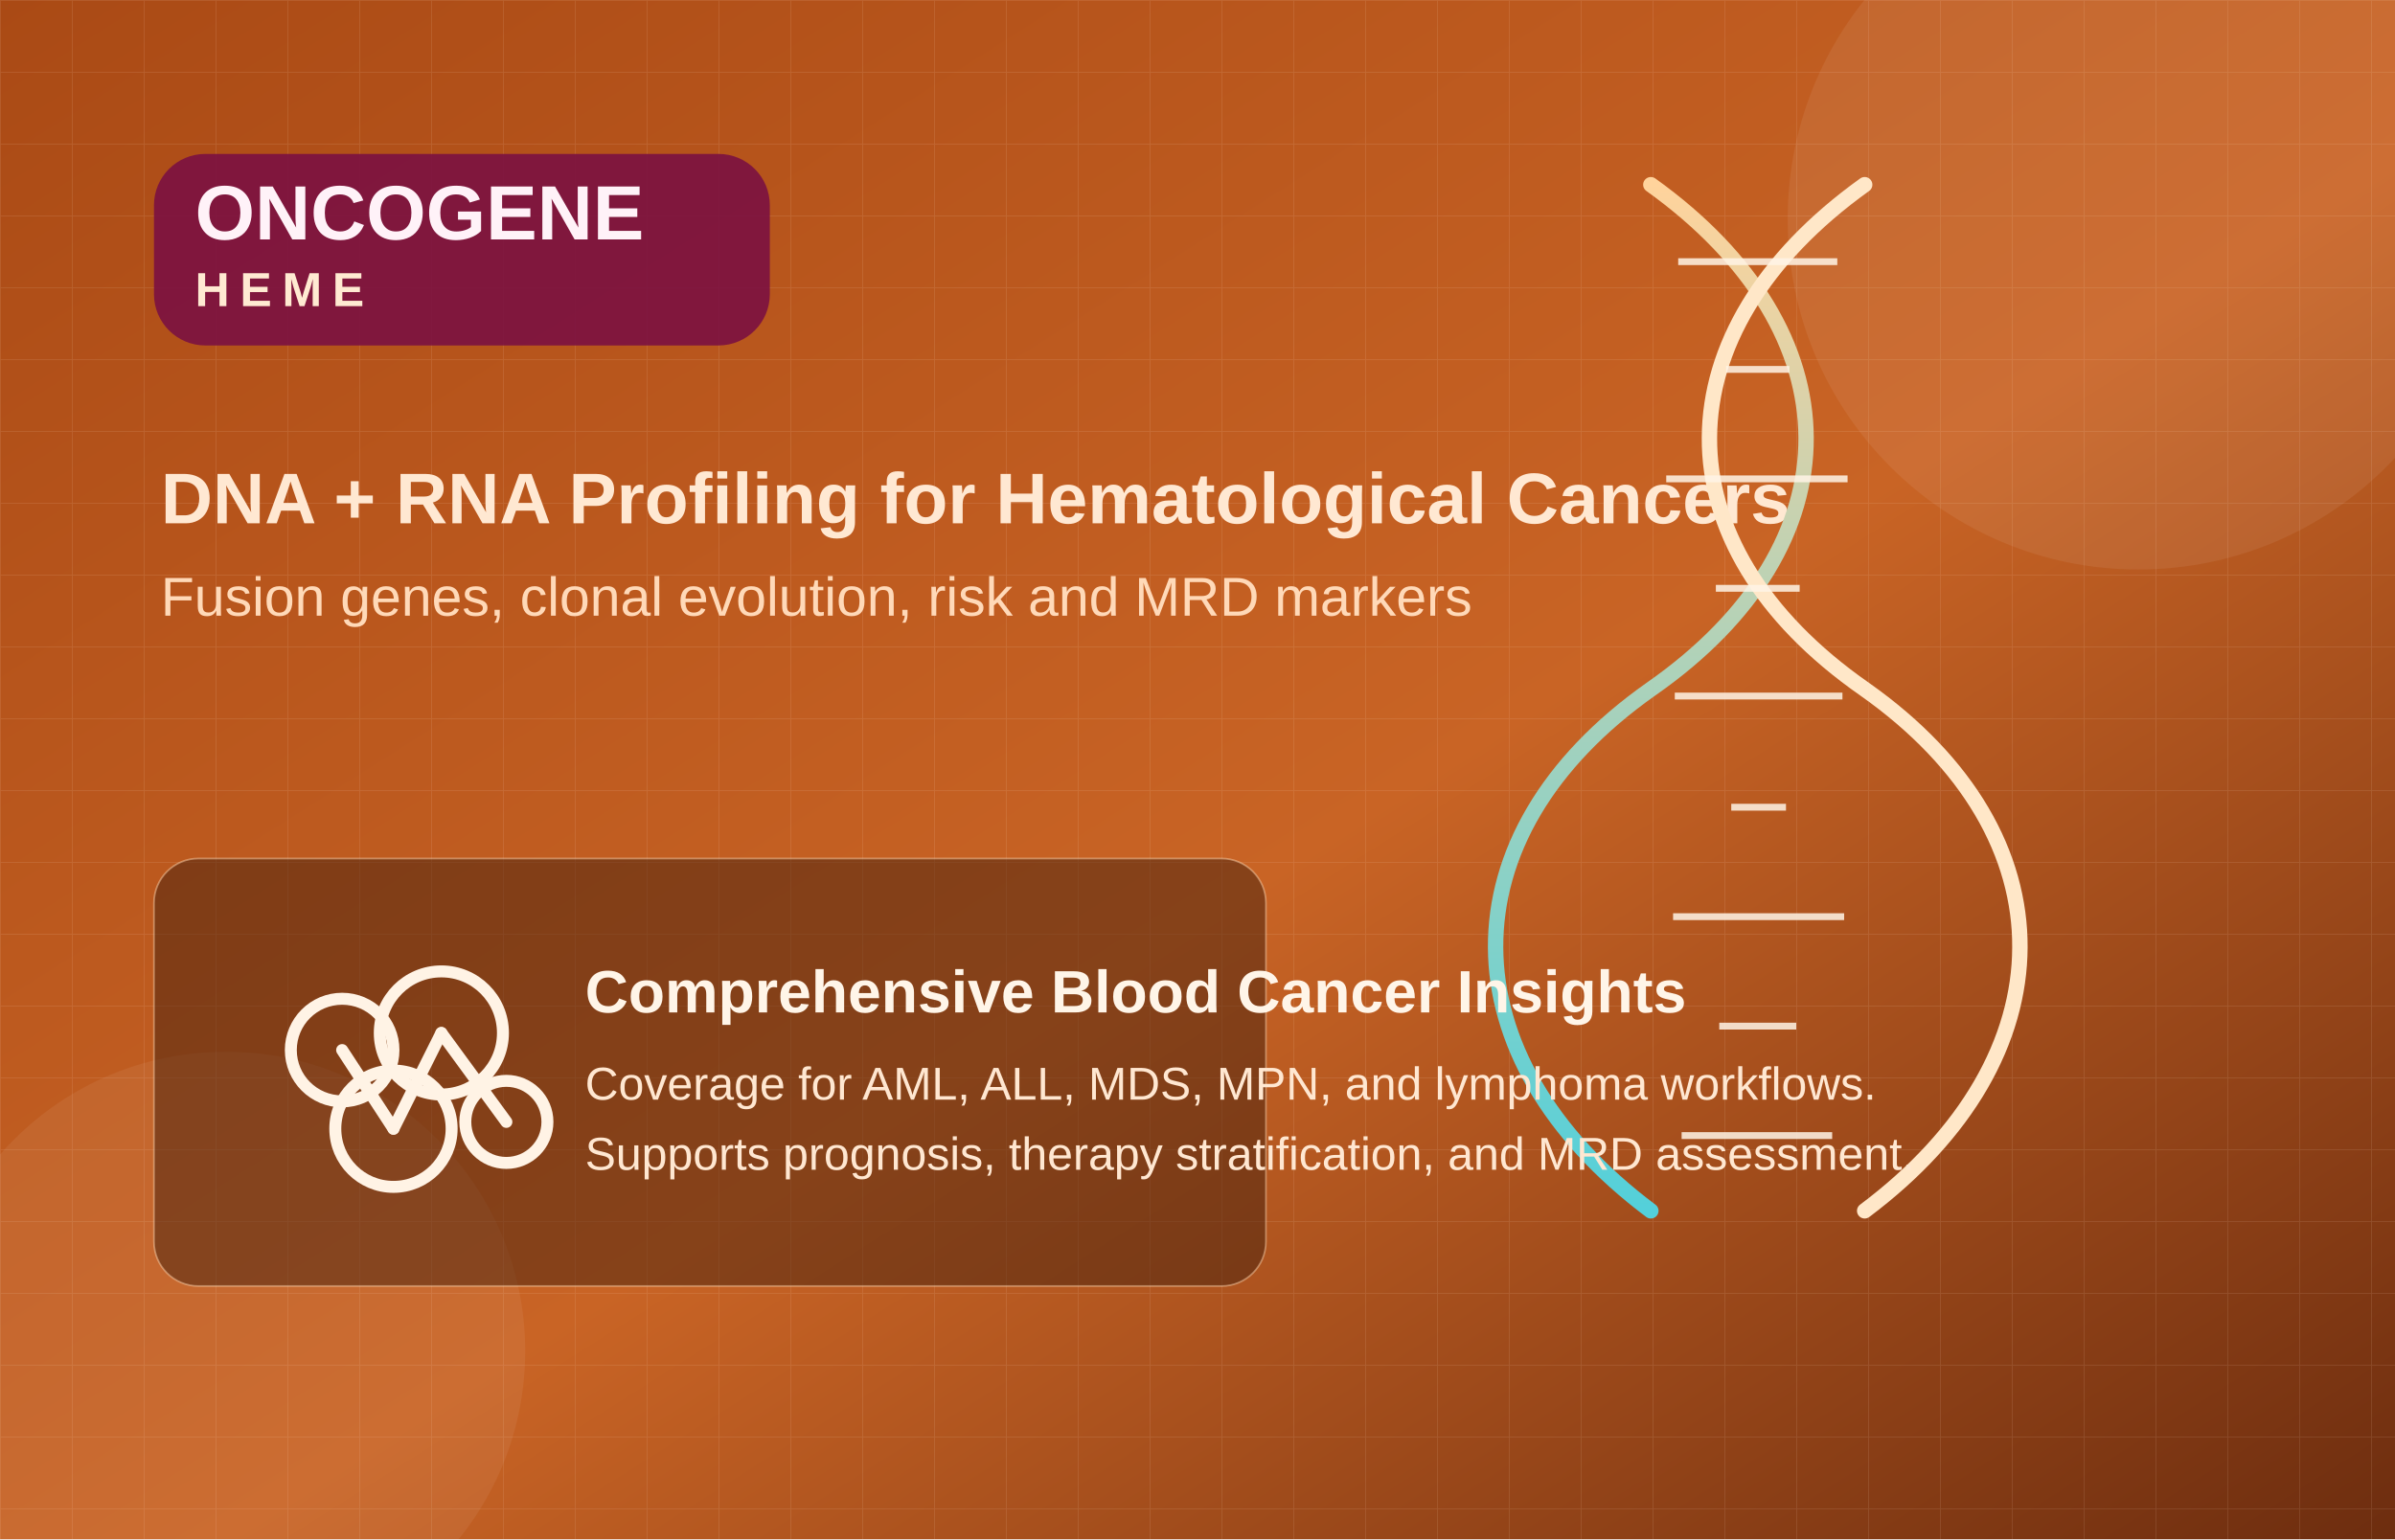
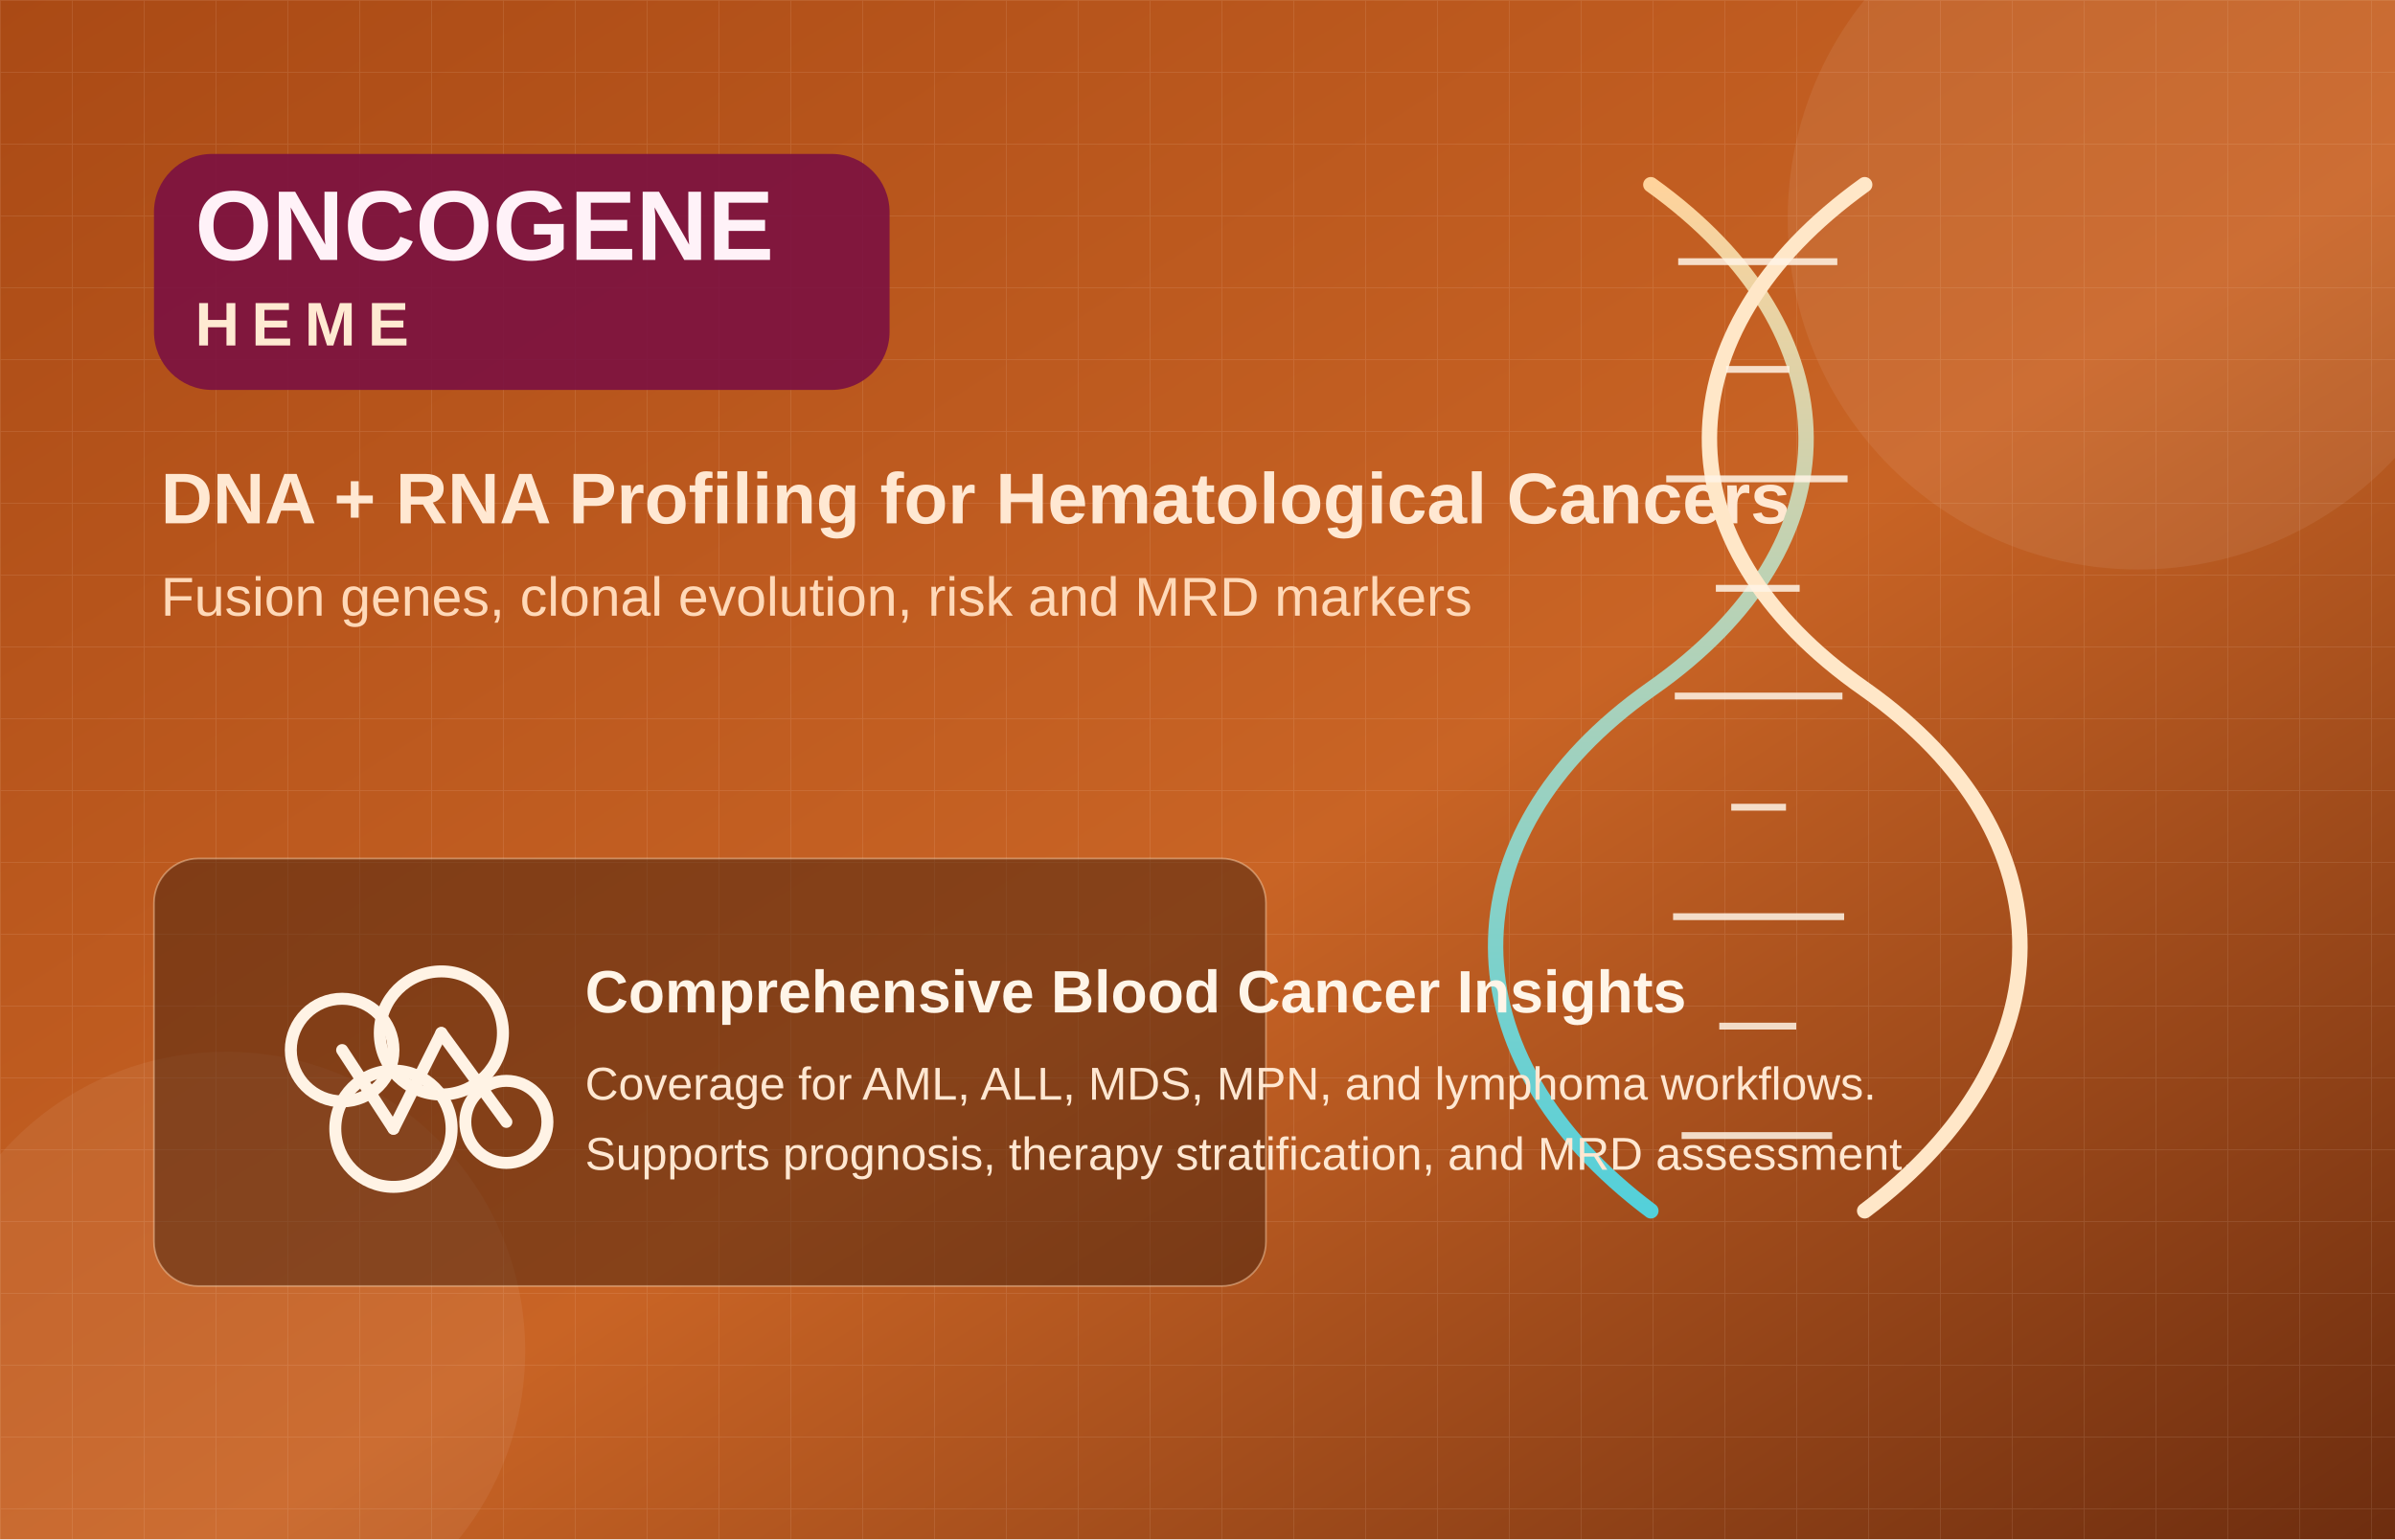
<svg xmlns="http://www.w3.org/2000/svg" viewBox="0 0 1400 900" role="img" aria-labelledby="title desc">
  <defs>
    <linearGradient id="bg" x1="0%" y1="0%" x2="100%" y2="100%">
      <stop offset="0%" stop-color="#aa4a15" />
      <stop offset="55%" stop-color="#c96425" />
      <stop offset="100%" stop-color="#6d2d0f" />
    </linearGradient>
    <pattern id="grid" width="42" height="42" patternUnits="userSpaceOnUse">
      <path d="M 42 0 L 0 0 0 42" fill="none" stroke="#ffe3cd" stroke-opacity="0.12" stroke-width="1" />
    </pattern>
    <linearGradient id="dnaA" x1="0%" y1="0%" x2="0%" y2="100%">
      <stop offset="0%" stop-color="#ffd39c" />
      <stop offset="100%" stop-color="#53d0da" />
    </linearGradient>
  </defs>
  <rect width="1400" height="900" fill="url(#bg)" />
  <rect width="1400" height="900" fill="url(#grid)" />
  <circle cx="132" cy="790" r="175" fill="#ffffff" fill-opacity="0.06" />
  <circle cx="1250" cy="128" r="205" fill="#ffffff" fill-opacity="0.07" />
  <g transform="translate(90 90)">
-     <rect x="0" y="0" width="360" height="112" rx="30" fill="#7a0f42" fill-opacity="0.88" />
-     <text x="24" y="50" fill="#fff2f8" font-size="45" font-family="'Space Grotesk', Arial, sans-serif" font-weight="700">ONCOGENE</text>
-     <text x="24" y="89" fill="#ffead2" font-size="28" letter-spacing="6" font-family="'IBM Plex Sans', Arial, sans-serif" font-weight="700">HEME</text>
+     <rect x="0" y="0" width="430" height="138" rx="34" fill="#7a0f42" fill-opacity="0.88" />
+     <text x="24" y="62" fill="#fff2f8" font-size="58" font-family="'Space Grotesk', Arial, sans-serif" font-weight="700">ONCOGENE</text>
+     <text x="24" y="112" fill="#ffead2" font-size="36" letter-spacing="7" font-family="'IBM Plex Sans', Arial, sans-serif" font-weight="700">HEME</text>
  </g>
  <text x="94" y="306" fill="#ffe8d2" font-size="42" font-family="'IBM Plex Sans', Arial, sans-serif" font-weight="600">DNA + RNA Profiling for Hematological Cancers</text>
  <text x="94" y="360" fill="#ffd9b8" font-size="32" font-family="'IBM Plex Sans', Arial, sans-serif">Fusion genes, clonal evolution, risk and MRD markers</text>
  <g transform="translate(805 98)">
    <path d="M160 10 C280 96 282 220 160 305 C38 391 40 520 160 610" fill="none" stroke="url(#dnaA)" stroke-width="9" stroke-linecap="round" />
    <path d="M285 10 C165 96 163 220 285 305 C407 391 405 520 285 610" fill="none" stroke="#ffe7c8" stroke-width="9" stroke-linecap="round" />
    <g stroke="#fff4e6" stroke-opacity="0.85" stroke-width="4">
      <line x1="176" y1="55" x2="269" y2="55" />
      <line x1="204" y1="118" x2="241" y2="118" />
      <line x1="169" y1="182" x2="275" y2="182" />
      <line x1="198" y1="246" x2="247" y2="246" />
      <line x1="174" y1="309" x2="272" y2="309" />
      <line x1="207" y1="374" x2="239" y2="374" />
      <line x1="173" y1="438" x2="273" y2="438" />
      <line x1="200" y1="502" x2="245" y2="502" />
      <line x1="178" y1="566" x2="266" y2="566" />
    </g>
  </g>
  <g transform="translate(90 502)">
    <rect x="0" y="0" width="650" height="250" rx="26" fill="#44210e" fill-opacity="0.5" stroke="#ffd8b2" stroke-opacity="0.46" />
    <g transform="translate(44 36)" fill="none" stroke="#fff3e5" stroke-width="7" stroke-linecap="round" stroke-linejoin="round">
      <circle cx="66" cy="76" r="30" />
      <circle cx="124" cy="66" r="36" />
      <circle cx="96" cy="122" r="34" />
      <circle cx="162" cy="118" r="24" />
      <line x1="66" y1="76" x2="96" y2="122" />
      <line x1="124" y1="66" x2="96" y2="122" />
      <line x1="124" y1="66" x2="162" y2="118" />
    </g>
    <text x="252" y="90" fill="#fff5e8" font-size="35" font-family="'Space Grotesk', Arial, sans-serif" font-weight="700">Comprehensive Blood Cancer Insights</text>
    <text x="252" y="141" fill="#ffe7d1" font-size="27" font-family="'IBM Plex Sans', Arial, sans-serif">Coverage for AML, ALL, MDS, MPN, and lymphoma workflows.</text>
    <text x="252" y="182" fill="#ffe7d1" font-size="27" font-family="'IBM Plex Sans', Arial, sans-serif">Supports prognosis, therapy stratification, and MRD assessment.</text>
  </g>
</svg>
